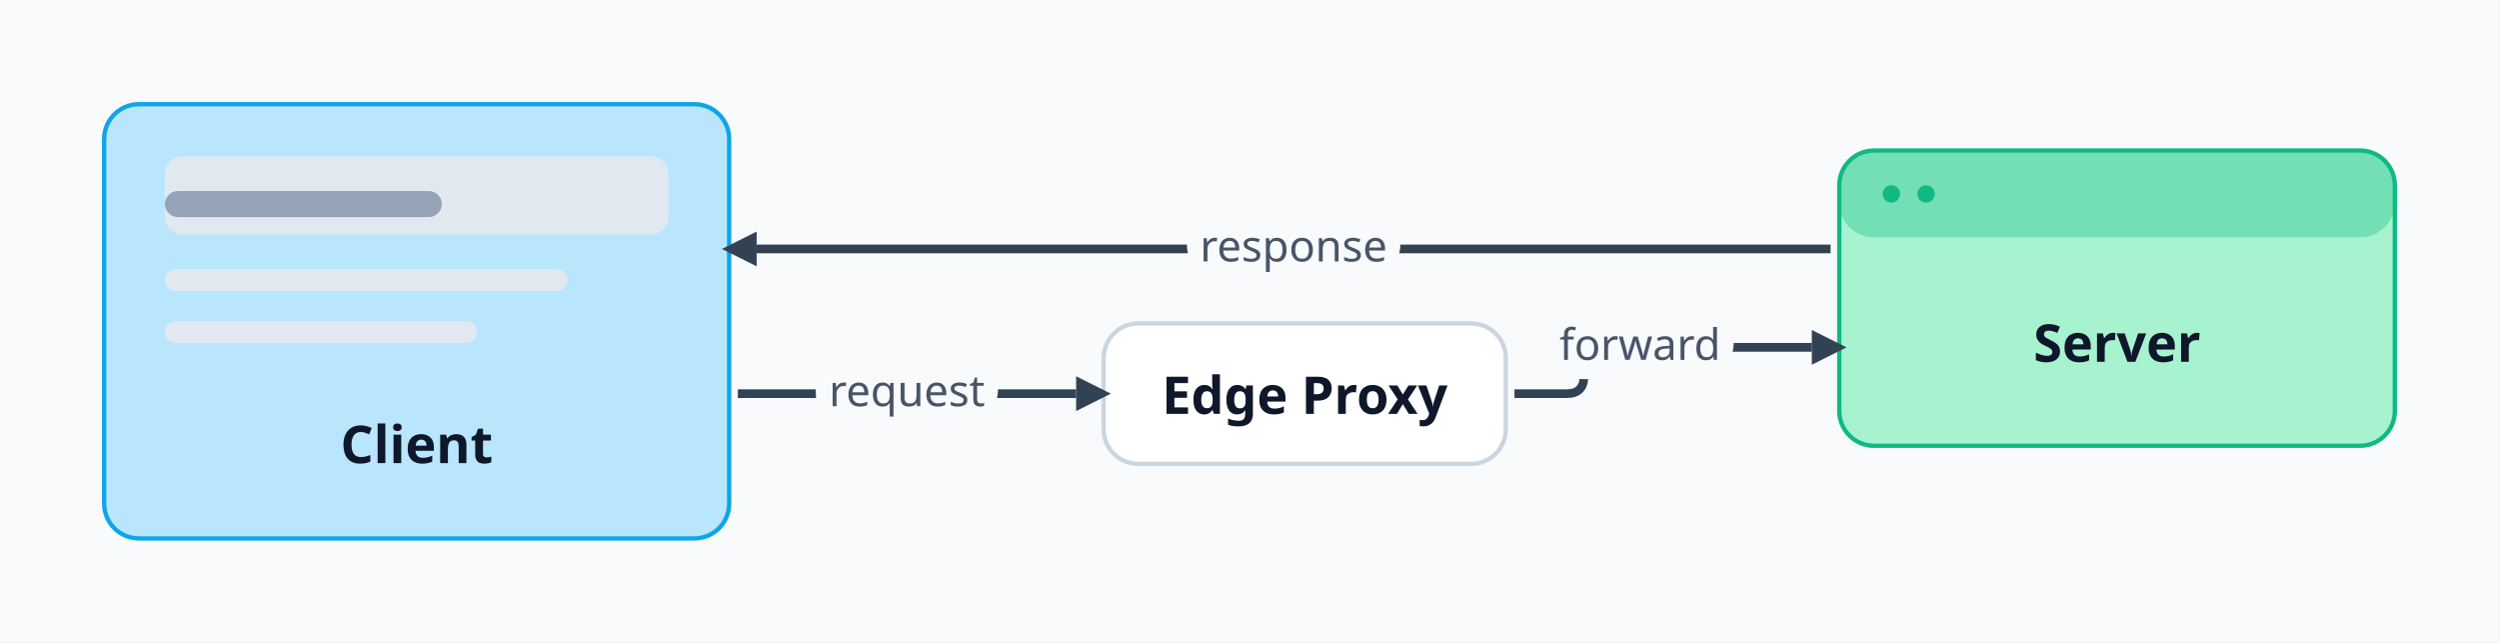
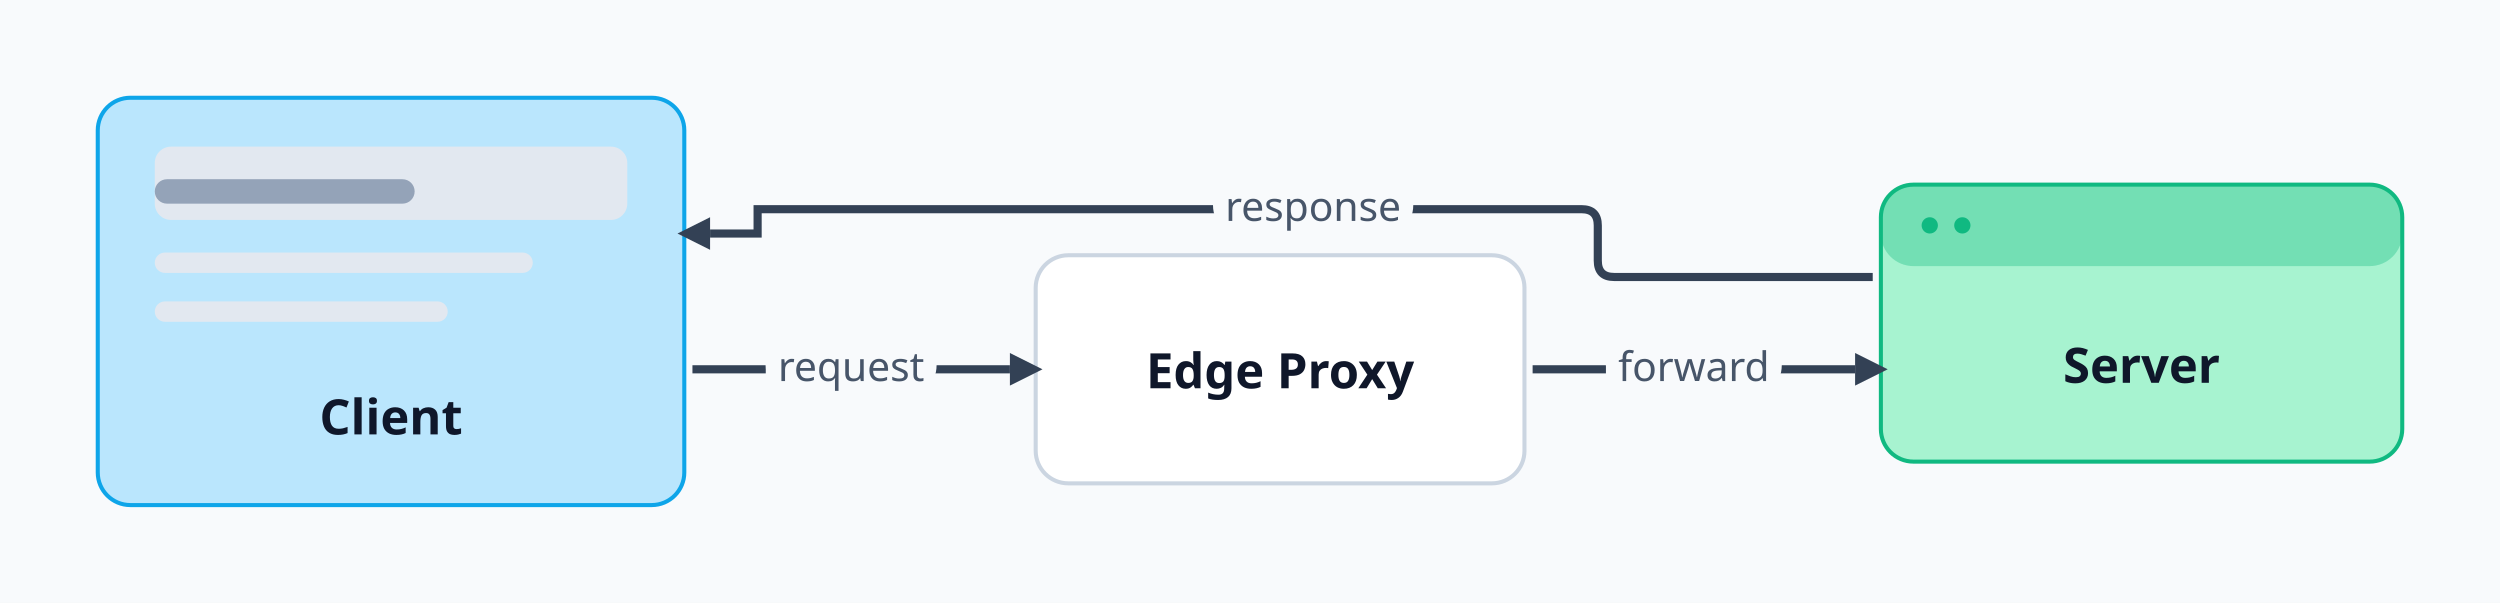
- <svg xmlns="http://www.w3.org/2000/svg" viewBox="0 0 575.772 148">
+ <svg xmlns="http://www.w3.org/2000/svg" viewBox="0 0 613.77 148">
  <defs>
    <filter id="cora-shadow-blur" x="-50%" y="-50%" width="200%" height="200%">
      <feGaussianBlur stdDeviation="0" />
    </filter>
    <marker id="cora-marker-arrow" markerWidth="8" markerHeight="8" refX="0" refY="4" orient="auto" markerUnits="userSpaceOnUse">
      <path d="M 0 0 L 8 4 L 0 8 z" fill="#334155" />
    </marker>
    <marker id="cora-marker-circle" markerWidth="8" markerHeight="8" refX="4" refY="4" orient="auto" markerUnits="userSpaceOnUse">
      <circle cx="4" cy="4" r="2.88" fill="none" stroke="#334155" stroke-width="1.5" />
    </marker>
    <marker id="cora-marker-filled-circle" markerWidth="8" markerHeight="8" refX="4" refY="4" orient="auto" markerUnits="userSpaceOnUse">
      <circle cx="4" cy="4" r="2.88" fill="#334155" />
    </marker>
  </defs>
-   <rect x="0" y="0" width="575.772" height="148" fill="#f8fafc" />
+   <rect x="0" y="0" width="613.77" height="148" fill="#f8fafc" />
  <g id="groups" />
  <g id="nodes">
    <g>
      <rect x="24" y="24" width="144" height="100" rx="8" ry="8" fill="#bae6fd" stroke="#0ea5e9" stroke-width="1" />
      <rect x="38" y="36" width="116" height="18" rx="4" fill="#e2e8f0" />
      <rect x="38" y="44" width="63.8" height="6" rx="3" fill="#94a3b8" />
      <rect x="38" y="62" width="92.8" height="5" rx="2.5" fill="#e2e8f0" />
      <rect x="38" y="74" width="71.92" height="5" rx="2.5" fill="#e2e8f0" />
      <text x="96" y="106.656" text-anchor="middle" font-family="'Noto Sans', sans-serif" font-size="12" font-weight="600" fill="#0f172a">
        <tspan x="96" dy="0">Client</tspan>
      </text>
    </g>
    <g>
-       <rect x="254.27" y="74.495" width="92.668" height="32.344" rx="8" ry="8" fill="#ffffff" stroke="#cbd5e1" stroke-width="1" />
-       <text x="300.604" y="95.323" text-anchor="middle" font-family="'Noto Sans', sans-serif" font-size="12" font-weight="600" fill="#0f172a">Edge Proxy</text>
+       <rect x="254.27" y="62.667" width="120" height="56" rx="8" ry="8" fill="#ffffff" stroke="#cbd5e1" stroke-width="1" />
+       <text x="314.27" y="95.323" text-anchor="middle" font-family="'Noto Sans', sans-serif" font-size="12" font-weight="600" fill="#0f172a">
+         <tspan x="314.27" dy="0">Edge Proxy</tspan>
+       </text>
    </g>
    <g>
-       <rect x="423.772" y="34.667" width="128" height="68" rx="8" ry="8" fill="#a7f3d0" stroke="#10b981" stroke-width="1" />
-       <rect x="423.772" y="34.667" width="128" height="20" rx="8" ry="8" fill="#10b981" opacity="0.35" />
-       <circle cx="435.772" cy="44.667" r="2" fill="#10b981" />
-       <circle cx="443.772" cy="44.667" r="2" fill="#10b981" />
-       <text x="487.772" y="83.323" text-anchor="middle" font-family="'Noto Sans', sans-serif" font-size="12" font-weight="600" fill="#0f172a">
-         <tspan x="487.772" dy="0">Server</tspan>
+       <rect x="461.77" y="45.333" width="128" height="68" rx="8" ry="8" fill="#a7f3d0" stroke="#10b981" stroke-width="1" />
+       <rect x="461.77" y="45.333" width="128" height="20" rx="8" ry="8" fill="#10b981" opacity="0.35" />
+       <circle cx="473.77" cy="55.333" r="2" fill="#10b981" />
+       <circle cx="481.77" cy="55.333" r="2" fill="#10b981" />
+       <text x="525.77" y="93.989" text-anchor="middle" font-family="'Noto Sans', sans-serif" font-size="12" font-weight="600" fill="#0f172a">
+         <tspan x="525.77" dy="0">Server</tspan>
      </text>
    </g>
  </g>
  <g id="edges">
    <path d="M 170 90.667 L 188 90.667 M 223.94 90.667 L 247.94 90.667" fill="none" stroke="#334155" stroke-width="2" marker-end="url(#cora-marker-arrow)" />
-     <path d="M 348.938 90.667 L 360.938 90.667 Q 364.938 90.667 364.938 86.667 L 364.938 84 Q 364.938 80 368.938 80 L 371.605 80 M 384.108 80 L 417.441 80" fill="none" stroke="#334155" stroke-width="2" marker-end="url(#cora-marker-arrow)" />
-     <path d="M 421.772 57.333 L 273.466 57.333 M 322.636 57.333 L 174.33 57.333" fill="none" stroke="#334155" stroke-width="2" marker-end="url(#cora-marker-arrow)" />
+     <path d="M 376.27 90.667 L 394.27 90.667 M 431.44 90.667 L 455.44 90.667" fill="none" stroke="#334155" stroke-width="2" marker-end="url(#cora-marker-arrow)" />
+     <path d="M 459.77 68 L 396.27 68 Q 392.27 68 392.27 64 L 392.27 55.357 Q 392.27 51.357 388.27 51.357 L 297.799 51.357 M 346.969 51.357 L 186 51.357 L 186 57.333 L 174.33 57.333" fill="none" stroke="#334155" stroke-width="2" marker-end="url(#cora-marker-arrow)" />
  </g>
  <g id="edge-bridge-masks" />
  <g id="edge-bridges" />
  <g id="edge-labels">
    <g>
      <rect x="188" y="81.357" width="41.94" height="16.62" rx="8.31" ry="8.31" fill="#f8fafc" />
      <text x="208.97" y="93.547" text-anchor="middle" font-family="'Noto Sans', sans-serif" font-size="10" font-weight="400" fill="#475569">request</text>
    </g>
    <g>
-       <rect x="356.271" y="70.69" width="43.17" height="16.62" rx="8.31" ry="8.31" fill="#f8fafc" />
-       <text x="377.856" y="82.88" text-anchor="middle" font-family="'Noto Sans', sans-serif" font-size="10" font-weight="400" fill="#475569">forward</text>
+       <rect x="394.27" y="81.357" width="43.17" height="16.62" rx="8.31" ry="8.31" fill="#f8fafc" />
+       <text x="415.855" y="93.547" text-anchor="middle" font-family="'Noto Sans', sans-serif" font-size="10" font-weight="400" fill="#475569">forward</text>
    </g>
    <g>
-       <rect x="273.466" y="48.023" width="49.17" height="16.62" rx="8.31" ry="8.31" fill="#f8fafc" />
-       <text x="298.051" y="60.213" text-anchor="middle" font-family="'Noto Sans', sans-serif" font-size="10" font-weight="400" fill="#475569">response</text>
+       <rect x="297.799" y="42.047" width="49.17" height="16.62" rx="8.31" ry="8.31" fill="#f8fafc" />
+       <text x="322.384" y="54.237" text-anchor="middle" font-family="'Noto Sans', sans-serif" font-size="10" font-weight="400" fill="#475569">response</text>
    </g>
  </g>
</svg>
